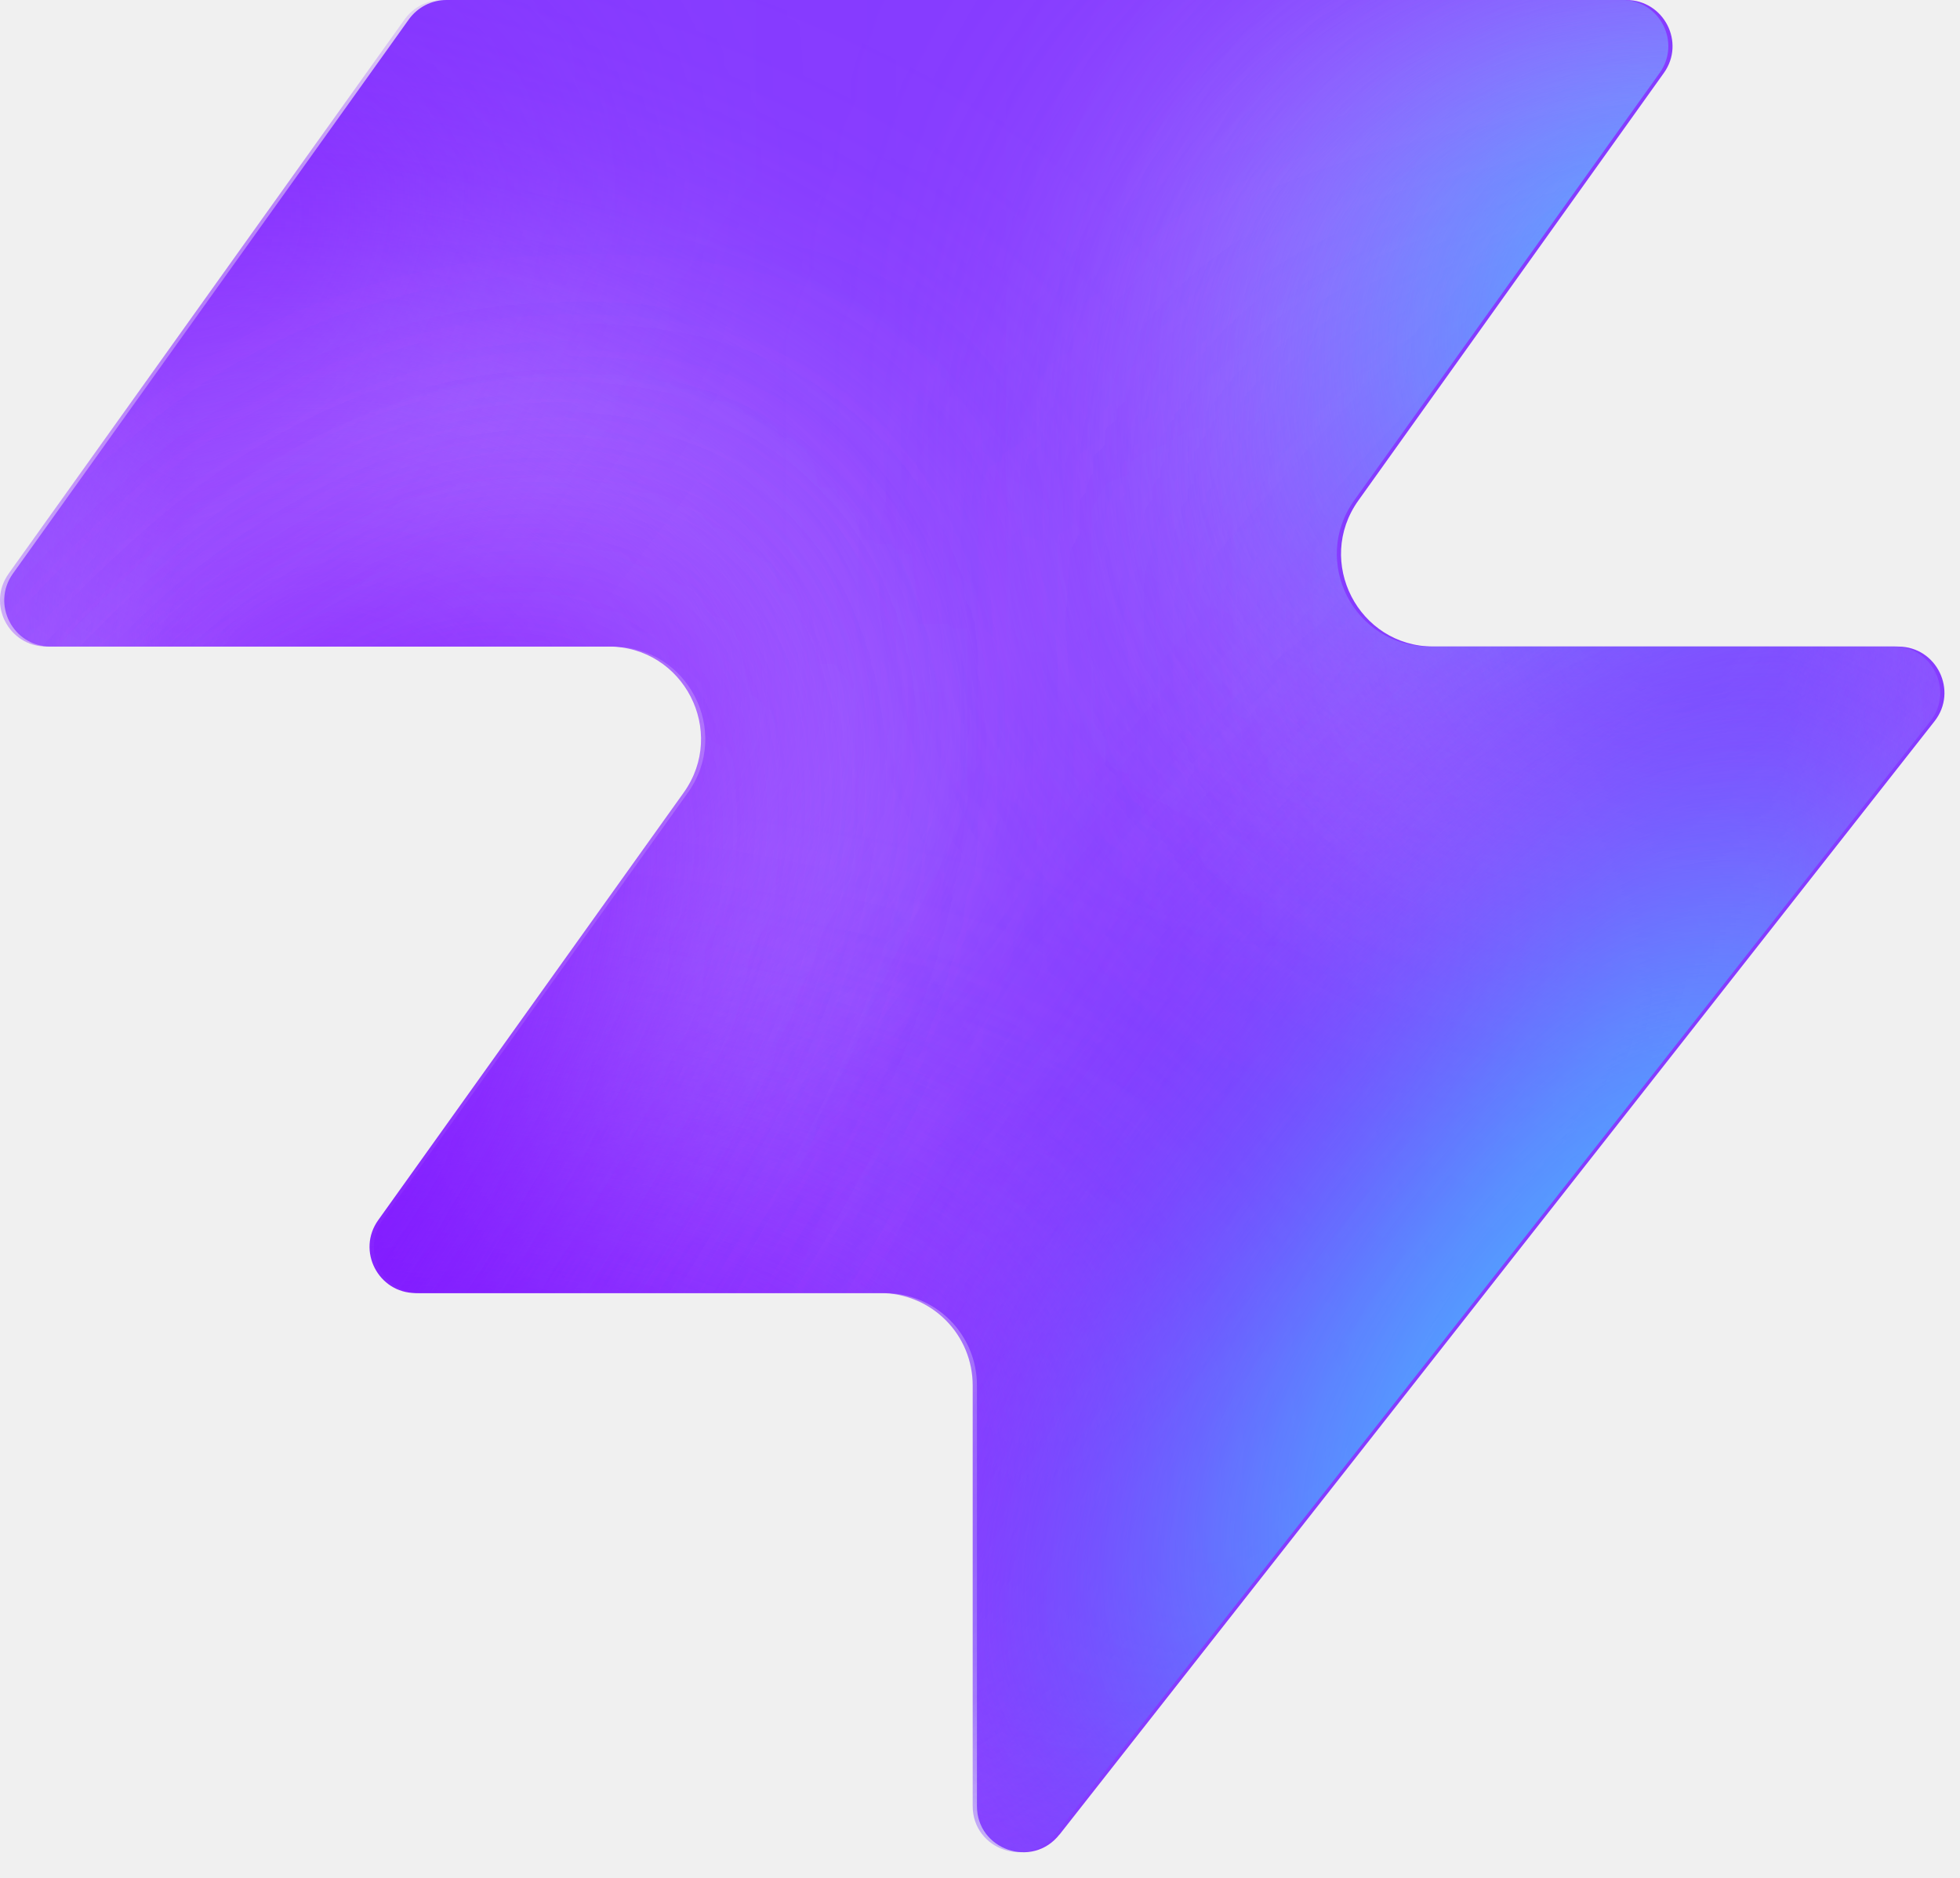
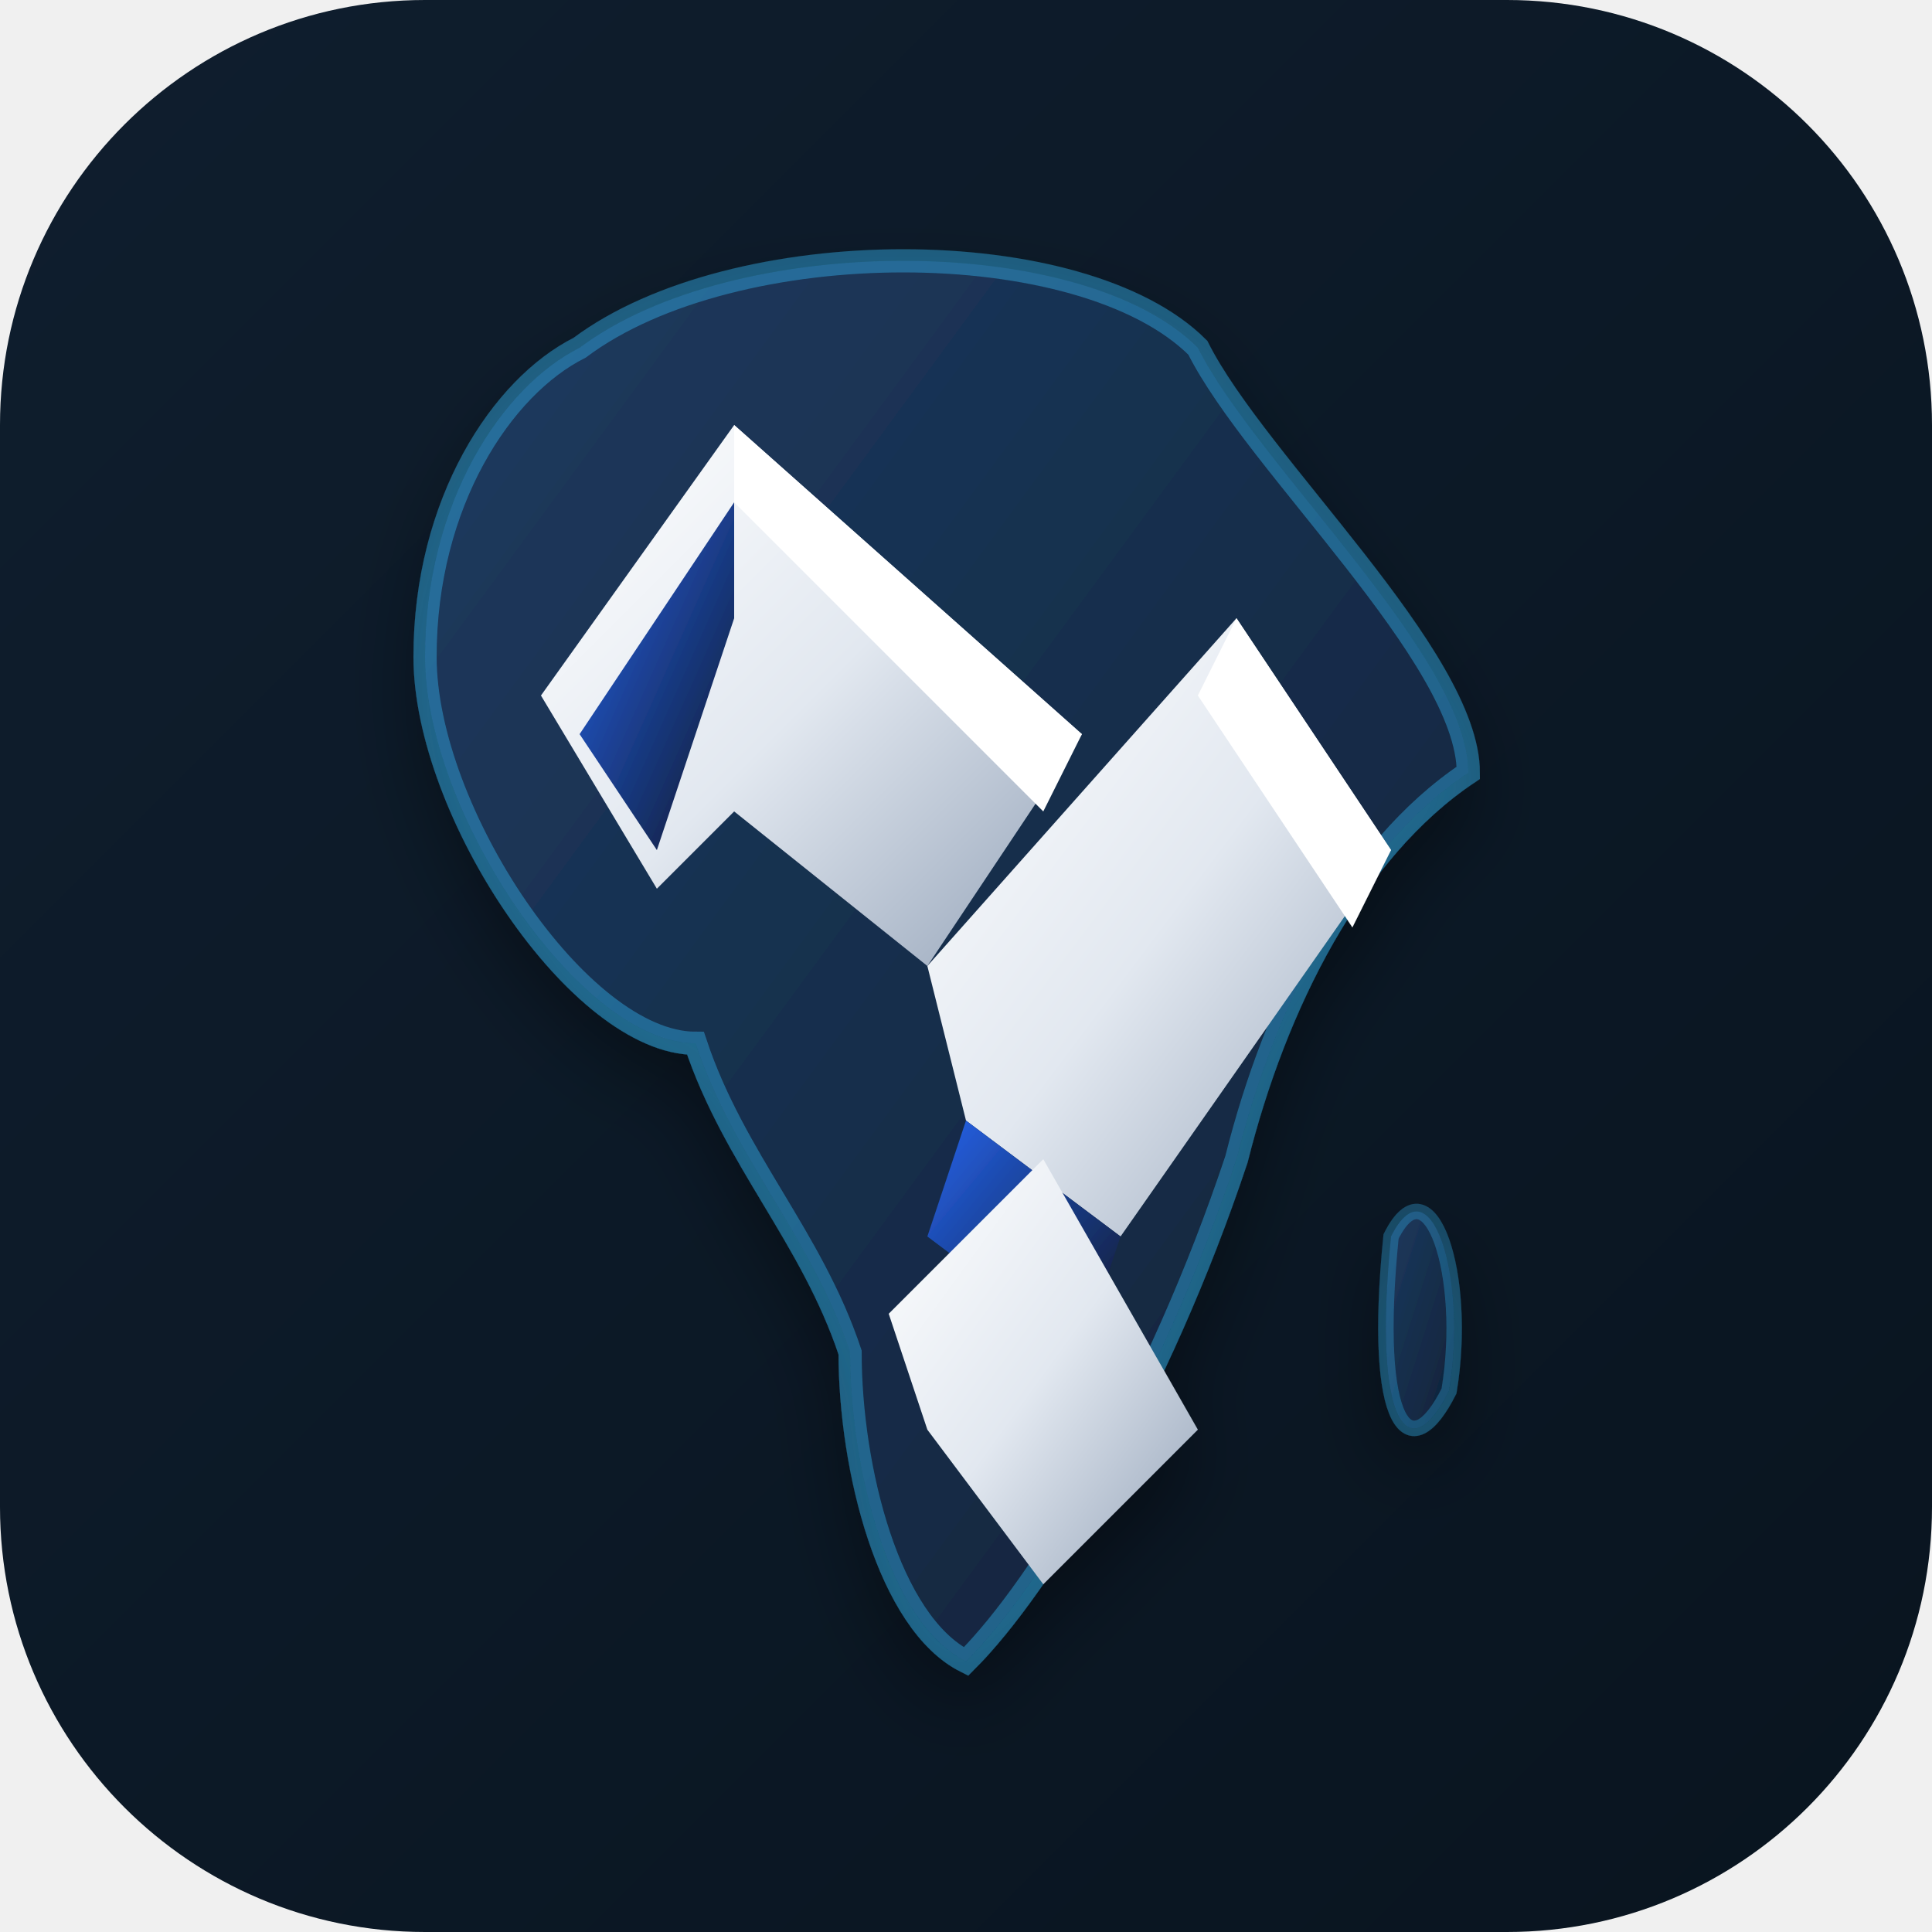
- <svg xmlns="http://www.w3.org/2000/svg" width="48" height="46" fill="none" viewBox="0 0 48 46">
-   <path fill="#863bff" d="M25.946 44.938c-.664.845-2.021.375-2.021-.698V33.937a2.26 2.26 0 0 0-2.262-2.262H10.287c-.92 0-1.456-1.04-.92-1.788l7.48-10.471c1.07-1.497 0-3.578-1.842-3.578H1.237c-.92 0-1.456-1.04-.92-1.788L10.013.474c.214-.297.556-.474.92-.474h28.894c.92 0 1.456 1.04.92 1.788l-7.48 10.471c-1.07 1.498 0 3.579 1.842 3.579h11.377c.943 0 1.473 1.088.89 1.83L25.947 44.94z" style="fill:#863bff;fill:color(display-p3 .525 .23 1);fill-opacity:1" />
-   <mask id="a" width="48" height="46" x="0" y="0" maskUnits="userSpaceOnUse" style="mask-type:alpha">
-     <path fill="#000" d="M25.842 44.938c-.664.844-2.021.375-2.021-.698V33.937a2.26 2.26 0 0 0-2.262-2.262H10.183c-.92 0-1.456-1.04-.92-1.788l7.48-10.471c1.07-1.498 0-3.579-1.842-3.579H1.133c-.92 0-1.456-1.04-.92-1.787L9.91.473c.214-.297.556-.474.92-.474h28.894c.92 0 1.456 1.04.92 1.788l-7.48 10.471c-1.07 1.498 0 3.578 1.842 3.578h11.377c.943 0 1.473 1.088.89 1.832L25.843 44.94z" style="fill:#000;fill-opacity:1" />
-   </mask>
-   <g mask="url(#a)">
-     <g filter="url(#b)">
-       <ellipse cx="5.508" cy="14.704" fill="#ede6ff" rx="5.508" ry="14.704" style="fill:#ede6ff;fill:color(display-p3 .927 .903 1);fill-opacity:1" transform="matrix(.00324 1 1 -.00324 -4.47 31.516)" />
-     </g>
-     <g filter="url(#c)">
-       <ellipse cx="10.399" cy="29.851" fill="#ede6ff" rx="10.399" ry="29.851" style="fill:#ede6ff;fill:color(display-p3 .927 .903 1);fill-opacity:1" transform="matrix(.00324 1 1 -.00324 -39.328 7.883)" />
-     </g>
-     <g filter="url(#d)">
-       <ellipse cx="5.508" cy="30.487" fill="#7e14ff" rx="5.508" ry="30.487" style="fill:#7e14ff;fill:color(display-p3 .492 .077 1);fill-opacity:1" transform="rotate(89.814 -25.913 -14.639)scale(1 -1)" />
-     </g>
-     <g filter="url(#e)">
-       <ellipse cx="5.508" cy="30.599" fill="#7e14ff" rx="5.508" ry="30.599" style="fill:#7e14ff;fill:color(display-p3 .492 .077 1);fill-opacity:1" transform="rotate(89.814 -32.644 -3.334)scale(1 -1)" />
-     </g>
-     <g filter="url(#f)">
-       <ellipse cx="5.508" cy="30.599" fill="#7e14ff" rx="5.508" ry="30.599" style="fill:#7e14ff;fill:color(display-p3 .492 .077 1);fill-opacity:1" transform="matrix(.00324 1 1 -.00324 -34.34 30.47)" />
-     </g>
-     <g filter="url(#g)">
-       <ellipse cx="14.072" cy="22.078" fill="#ede6ff" rx="14.072" ry="22.078" style="fill:#ede6ff;fill:color(display-p3 .927 .903 1);fill-opacity:1" transform="rotate(93.35 24.506 48.493)scale(-1 1)" />
-     </g>
-     <g filter="url(#h)">
-       <ellipse cx="3.47" cy="21.501" fill="#7e14ff" rx="3.47" ry="21.501" style="fill:#7e14ff;fill:color(display-p3 .492 .077 1);fill-opacity:1" transform="rotate(89.009 28.708 47.59)scale(-1 1)" />
-     </g>
-     <g filter="url(#i)">
-       <ellipse cx="3.47" cy="21.501" fill="#7e14ff" rx="3.47" ry="21.501" style="fill:#7e14ff;fill:color(display-p3 .492 .077 1);fill-opacity:1" transform="rotate(89.009 28.708 47.59)scale(-1 1)" />
-     </g>
-     <g filter="url(#j)">
-       <ellipse cx=".387" cy="8.972" fill="#7e14ff" rx="4.407" ry="29.108" style="fill:#7e14ff;fill:color(display-p3 .492 .077 1);fill-opacity:1" transform="rotate(39.51 .387 8.972)" />
-     </g>
-     <g filter="url(#k)">
-       <ellipse cx="47.523" cy="-6.092" fill="#7e14ff" rx="4.407" ry="29.108" style="fill:#7e14ff;fill:color(display-p3 .492 .077 1);fill-opacity:1" transform="rotate(37.892 47.523 -6.092)" />
-     </g>
-     <g filter="url(#l)">
-       <ellipse cx="41.412" cy="6.333" fill="#47bfff" rx="5.971" ry="9.665" style="fill:#47bfff;fill:color(display-p3 .28 .748 1);fill-opacity:1" transform="rotate(37.892 41.412 6.333)" />
-     </g>
-     <g filter="url(#m)">
-       <ellipse cx="-1.879" cy="38.332" fill="#7e14ff" rx="4.407" ry="29.108" style="fill:#7e14ff;fill:color(display-p3 .492 .077 1);fill-opacity:1" transform="rotate(37.892 -1.88 38.332)" />
-     </g>
-     <g filter="url(#n)">
-       <ellipse cx="-1.879" cy="38.332" fill="#7e14ff" rx="4.407" ry="29.108" style="fill:#7e14ff;fill:color(display-p3 .492 .077 1);fill-opacity:1" transform="rotate(37.892 -1.88 38.332)" />
-     </g>
-     <g filter="url(#o)">
-       <ellipse cx="35.651" cy="29.907" fill="#7e14ff" rx="4.407" ry="29.108" style="fill:#7e14ff;fill:color(display-p3 .492 .077 1);fill-opacity:1" transform="rotate(37.892 35.651 29.907)" />
-     </g>
-     <g filter="url(#p)">
-       <ellipse cx="38.418" cy="32.4" fill="#47bfff" rx="5.971" ry="15.297" style="fill:#47bfff;fill:color(display-p3 .28 .748 1);fill-opacity:1" transform="rotate(37.892 38.418 32.4)" />
-     </g>
-   </g>
+ <svg xmlns="http://www.w3.org/2000/svg" viewBox="0 0 100 100" fill="none">
  <defs>
-     <filter id="b" width="60.045" height="41.654" x="-19.77" y="16.149" color-interpolation-filters="sRGB" filterUnits="userSpaceOnUse">
-       <feFlood flood-opacity="0" result="BackgroundImageFix" />
-       <feBlend in="SourceGraphic" in2="BackgroundImageFix" result="shape" />
-       <feGaussianBlur result="effect1_foregroundBlur_2002_17158" stdDeviation="7.659" />
-     </filter>
-     <filter id="c" width="90.34" height="51.437" x="-54.613" y="-7.533" color-interpolation-filters="sRGB" filterUnits="userSpaceOnUse">
-       <feFlood flood-opacity="0" result="BackgroundImageFix" />
-       <feBlend in="SourceGraphic" in2="BackgroundImageFix" result="shape" />
-       <feGaussianBlur result="effect1_foregroundBlur_2002_17158" stdDeviation="7.659" />
-     </filter>
-     <filter id="d" width="79.355" height="29.4" x="-49.64" y="2.03" color-interpolation-filters="sRGB" filterUnits="userSpaceOnUse">
-       <feFlood flood-opacity="0" result="BackgroundImageFix" />
-       <feBlend in="SourceGraphic" in2="BackgroundImageFix" result="shape" />
-       <feGaussianBlur result="effect1_foregroundBlur_2002_17158" stdDeviation="4.596" />
-     </filter>
-     <filter id="e" width="79.579" height="29.4" x="-45.045" y="20.029" color-interpolation-filters="sRGB" filterUnits="userSpaceOnUse">
-       <feFlood flood-opacity="0" result="BackgroundImageFix" />
-       <feBlend in="SourceGraphic" in2="BackgroundImageFix" result="shape" />
-       <feGaussianBlur result="effect1_foregroundBlur_2002_17158" stdDeviation="4.596" />
-     </filter>
-     <filter id="f" width="79.579" height="29.4" x="-43.513" y="21.178" color-interpolation-filters="sRGB" filterUnits="userSpaceOnUse">
-       <feFlood flood-opacity="0" result="BackgroundImageFix" />
-       <feBlend in="SourceGraphic" in2="BackgroundImageFix" result="shape" />
-       <feGaussianBlur result="effect1_foregroundBlur_2002_17158" stdDeviation="4.596" />
-     </filter>
-     <filter id="g" width="74.749" height="58.852" x="15.756" y="-17.901" color-interpolation-filters="sRGB" filterUnits="userSpaceOnUse">
-       <feFlood flood-opacity="0" result="BackgroundImageFix" />
-       <feBlend in="SourceGraphic" in2="BackgroundImageFix" result="shape" />
-       <feGaussianBlur result="effect1_foregroundBlur_2002_17158" stdDeviation="7.659" />
-     </filter>
-     <filter id="h" width="61.377" height="25.362" x="23.548" y="2.284" color-interpolation-filters="sRGB" filterUnits="userSpaceOnUse">
-       <feFlood flood-opacity="0" result="BackgroundImageFix" />
-       <feBlend in="SourceGraphic" in2="BackgroundImageFix" result="shape" />
-       <feGaussianBlur result="effect1_foregroundBlur_2002_17158" stdDeviation="4.596" />
-     </filter>
-     <filter id="i" width="61.377" height="25.362" x="23.548" y="2.284" color-interpolation-filters="sRGB" filterUnits="userSpaceOnUse">
-       <feFlood flood-opacity="0" result="BackgroundImageFix" />
-       <feBlend in="SourceGraphic" in2="BackgroundImageFix" result="shape" />
-       <feGaussianBlur result="effect1_foregroundBlur_2002_17158" stdDeviation="4.596" />
-     </filter>
-     <filter id="j" width="56.045" height="63.649" x="-27.636" y="-22.853" color-interpolation-filters="sRGB" filterUnits="userSpaceOnUse">
-       <feFlood flood-opacity="0" result="BackgroundImageFix" />
-       <feBlend in="SourceGraphic" in2="BackgroundImageFix" result="shape" />
-       <feGaussianBlur result="effect1_foregroundBlur_2002_17158" stdDeviation="4.596" />
-     </filter>
-     <filter id="k" width="54.814" height="64.646" x="20.116" y="-38.415" color-interpolation-filters="sRGB" filterUnits="userSpaceOnUse">
-       <feFlood flood-opacity="0" result="BackgroundImageFix" />
-       <feBlend in="SourceGraphic" in2="BackgroundImageFix" result="shape" />
-       <feGaussianBlur result="effect1_foregroundBlur_2002_17158" stdDeviation="4.596" />
-     </filter>
-     <filter id="l" width="33.541" height="35.313" x="24.641" y="-11.323" color-interpolation-filters="sRGB" filterUnits="userSpaceOnUse">
-       <feFlood flood-opacity="0" result="BackgroundImageFix" />
-       <feBlend in="SourceGraphic" in2="BackgroundImageFix" result="shape" />
-       <feGaussianBlur result="effect1_foregroundBlur_2002_17158" stdDeviation="4.596" />
-     </filter>
-     <filter id="m" width="54.814" height="64.646" x="-29.286" y="6.009" color-interpolation-filters="sRGB" filterUnits="userSpaceOnUse">
-       <feFlood flood-opacity="0" result="BackgroundImageFix" />
-       <feBlend in="SourceGraphic" in2="BackgroundImageFix" result="shape" />
-       <feGaussianBlur result="effect1_foregroundBlur_2002_17158" stdDeviation="4.596" />
-     </filter>
-     <filter id="n" width="54.814" height="64.646" x="-29.286" y="6.009" color-interpolation-filters="sRGB" filterUnits="userSpaceOnUse">
-       <feFlood flood-opacity="0" result="BackgroundImageFix" />
-       <feBlend in="SourceGraphic" in2="BackgroundImageFix" result="shape" />
-       <feGaussianBlur result="effect1_foregroundBlur_2002_17158" stdDeviation="4.596" />
-     </filter>
-     <filter id="o" width="54.814" height="64.646" x="8.244" y="-2.416" color-interpolation-filters="sRGB" filterUnits="userSpaceOnUse">
-       <feFlood flood-opacity="0" result="BackgroundImageFix" />
-       <feBlend in="SourceGraphic" in2="BackgroundImageFix" result="shape" />
-       <feGaussianBlur result="effect1_foregroundBlur_2002_17158" stdDeviation="4.596" />
-     </filter>
-     <filter id="p" width="39.409" height="43.623" x="18.713" y="10.588" color-interpolation-filters="sRGB" filterUnits="userSpaceOnUse">
-       <feFlood flood-opacity="0" result="BackgroundImageFix" />
-       <feBlend in="SourceGraphic" in2="BackgroundImageFix" result="shape" />
-       <feGaussianBlur result="effect1_foregroundBlur_2002_17158" stdDeviation="4.596" />
+     <linearGradient id="favBg" x1="0%" y1="0%" x2="100%" y2="100%">
+       <stop offset="0%" stop-color="#0F1E2E" />
+       <stop offset="100%" stop-color="#09141F" />
+     </linearGradient>
+     <linearGradient id="africaSil" x1="0%" y1="0%" x2="100%" y2="100%">
+       <stop offset="0%" stop-color="#1E3A5F" />
+       <stop offset="100%" stop-color="#0E2238" />
+     </linearGradient>
+     <linearGradient id="ribbonSilver" x1="0%" y1="0%" x2="100%" y2="100%">
+       <stop offset="0%" stop-color="#FFFFFF" />
+       <stop offset="50%" stop-color="#E2E8F0" />
+       <stop offset="100%" stop-color="#94A3B8" />
+     </linearGradient>
+     <linearGradient id="ribbonBlue" x1="0%" y1="0%" x2="100%" y2="100%">
+       <stop offset="0%" stop-color="#2563EB" />
+       <stop offset="100%" stop-color="#0F172A" />
+     </linearGradient>
+     <filter id="shadowFilter" x="-20%" y="-20%" width="140%" height="140%">
+       <feDropShadow dx="0" dy="2" stdDeviation="2" flood-color="#000000" flood-opacity="0.4" />
    </filter>
  </defs>
+   <rect width="100" height="100" rx="22" fill="url(#favBg)" />
+   <g filter="url(#shadowFilter)">
+     <path d="M30 18 C38 12, 56 12, 62 18 C65 24, 76 34, 76 40 C70 44, 66 52, 64 60 C60 72, 54 82, 50 86 C46 84, 44 76, 44 70 C42 64, 38 60, 36 54 C30 54, 22 42, 22 34 C22 26, 26 20, 30 18 Z" fill="url(#africaSil)" stroke="#38BDF8" stroke-width="1.2" stroke-opacity="0.4" />
+     <path d="M72 64 C74 60, 76 66, 75 72 C73 76, 71 74, 72 64 Z" fill="url(#africaSil)" stroke="#38BDF8" stroke-width="0.8" stroke-opacity="0.3" />
+     <path d="M28 36 L38 22 L56 38 L48 50 L38 42 L34 46 Z" fill="url(#ribbonSilver)" />
+     <path d="M38 22 L56 38 L54 42 L38 26 Z" fill="#FFFFFF" />
+     <path d="M30 38 L38 26 L38 32 L34 44 Z" fill="url(#ribbonBlue)" />
+     <path d="M48 50 L64 32 L72 44 L58 64 L50 58 Z" fill="url(#ribbonSilver)" />
+     <path d="M64 32 L72 44 L70 48 L62 36 Z" fill="#FFFFFF" />
+     <path d="M50 58 L58 64 L56 70 L48 64 Z" fill="url(#ribbonBlue)" />
+     <path d="M46 68 L54 60 L62 74 L54 82 L48 74 Z" fill="url(#ribbonSilver)" />
+   </g>
</svg>
